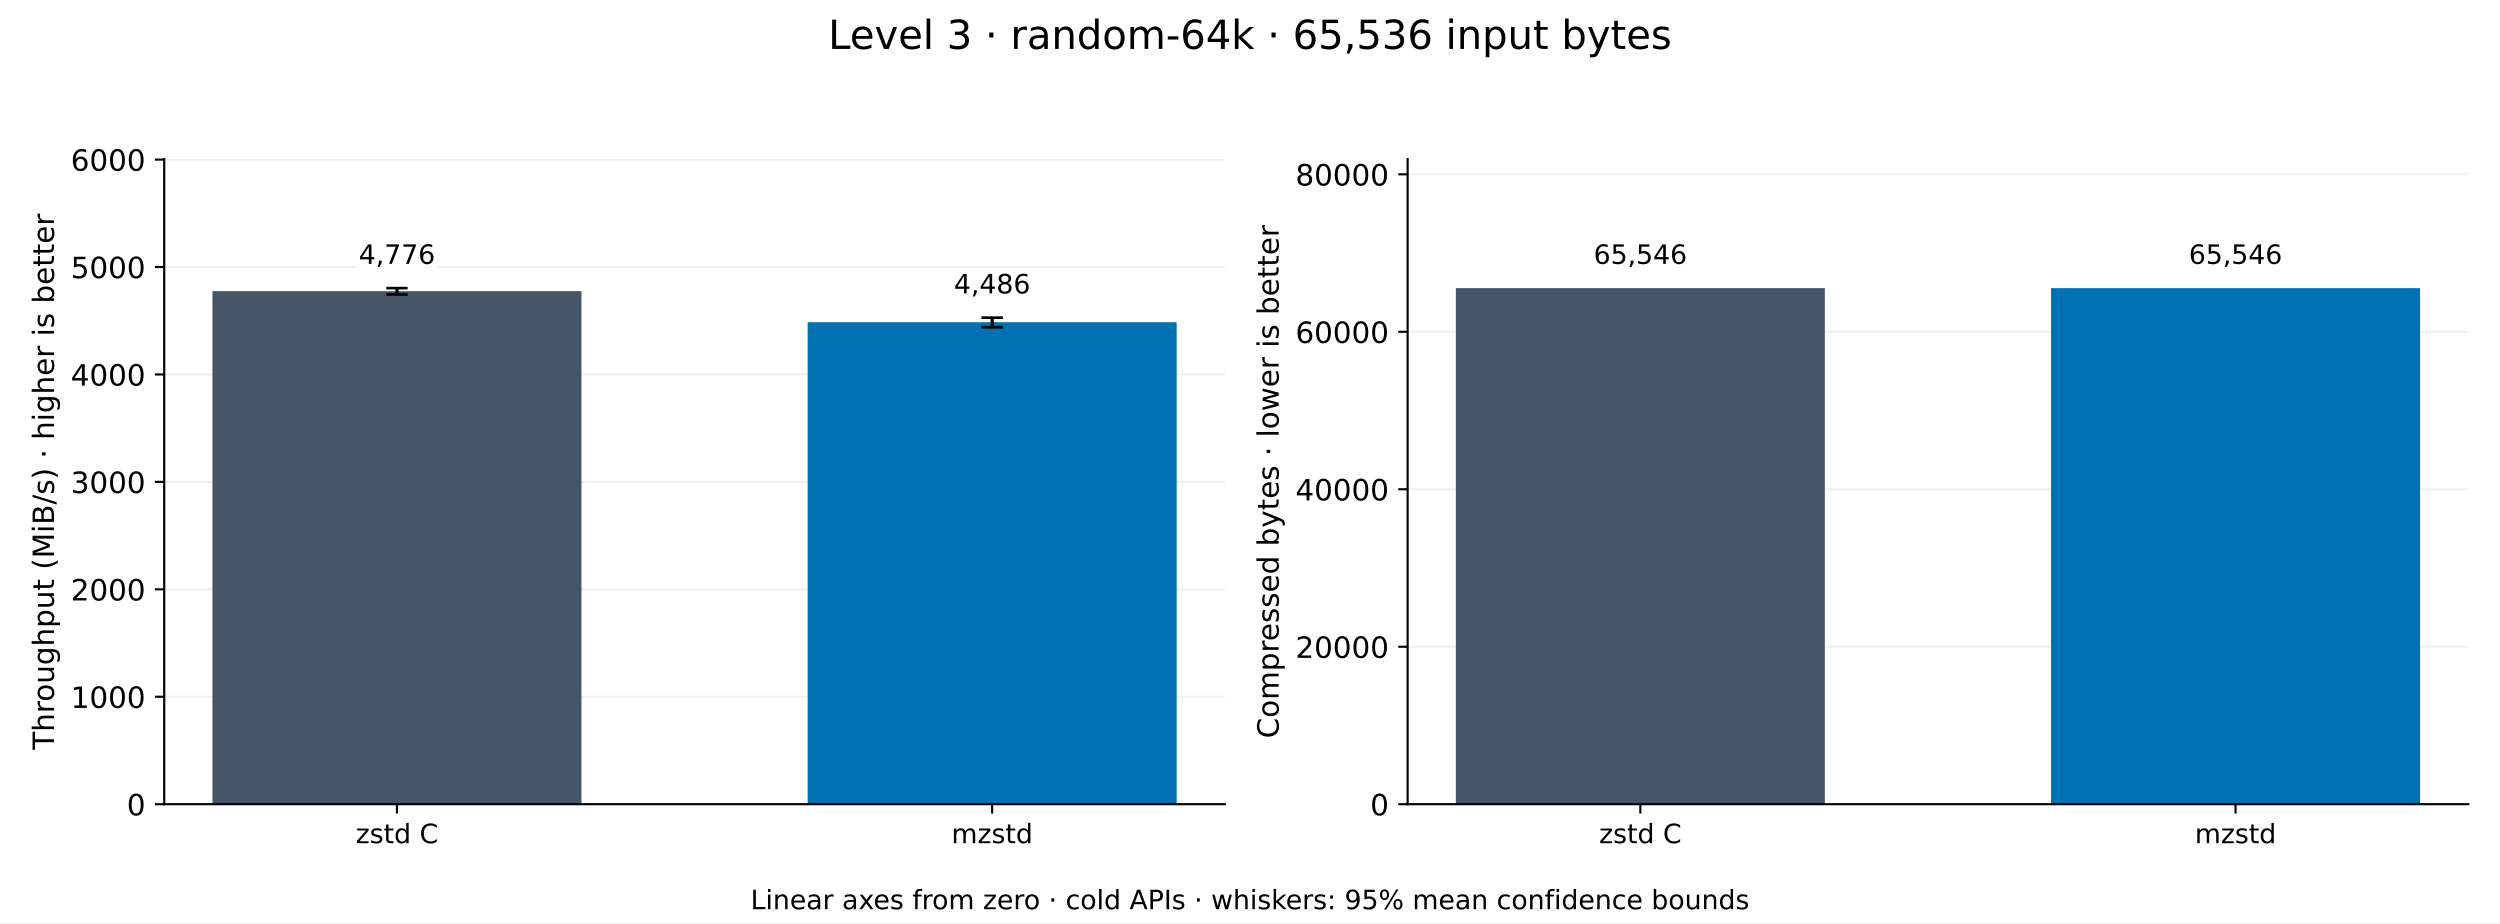
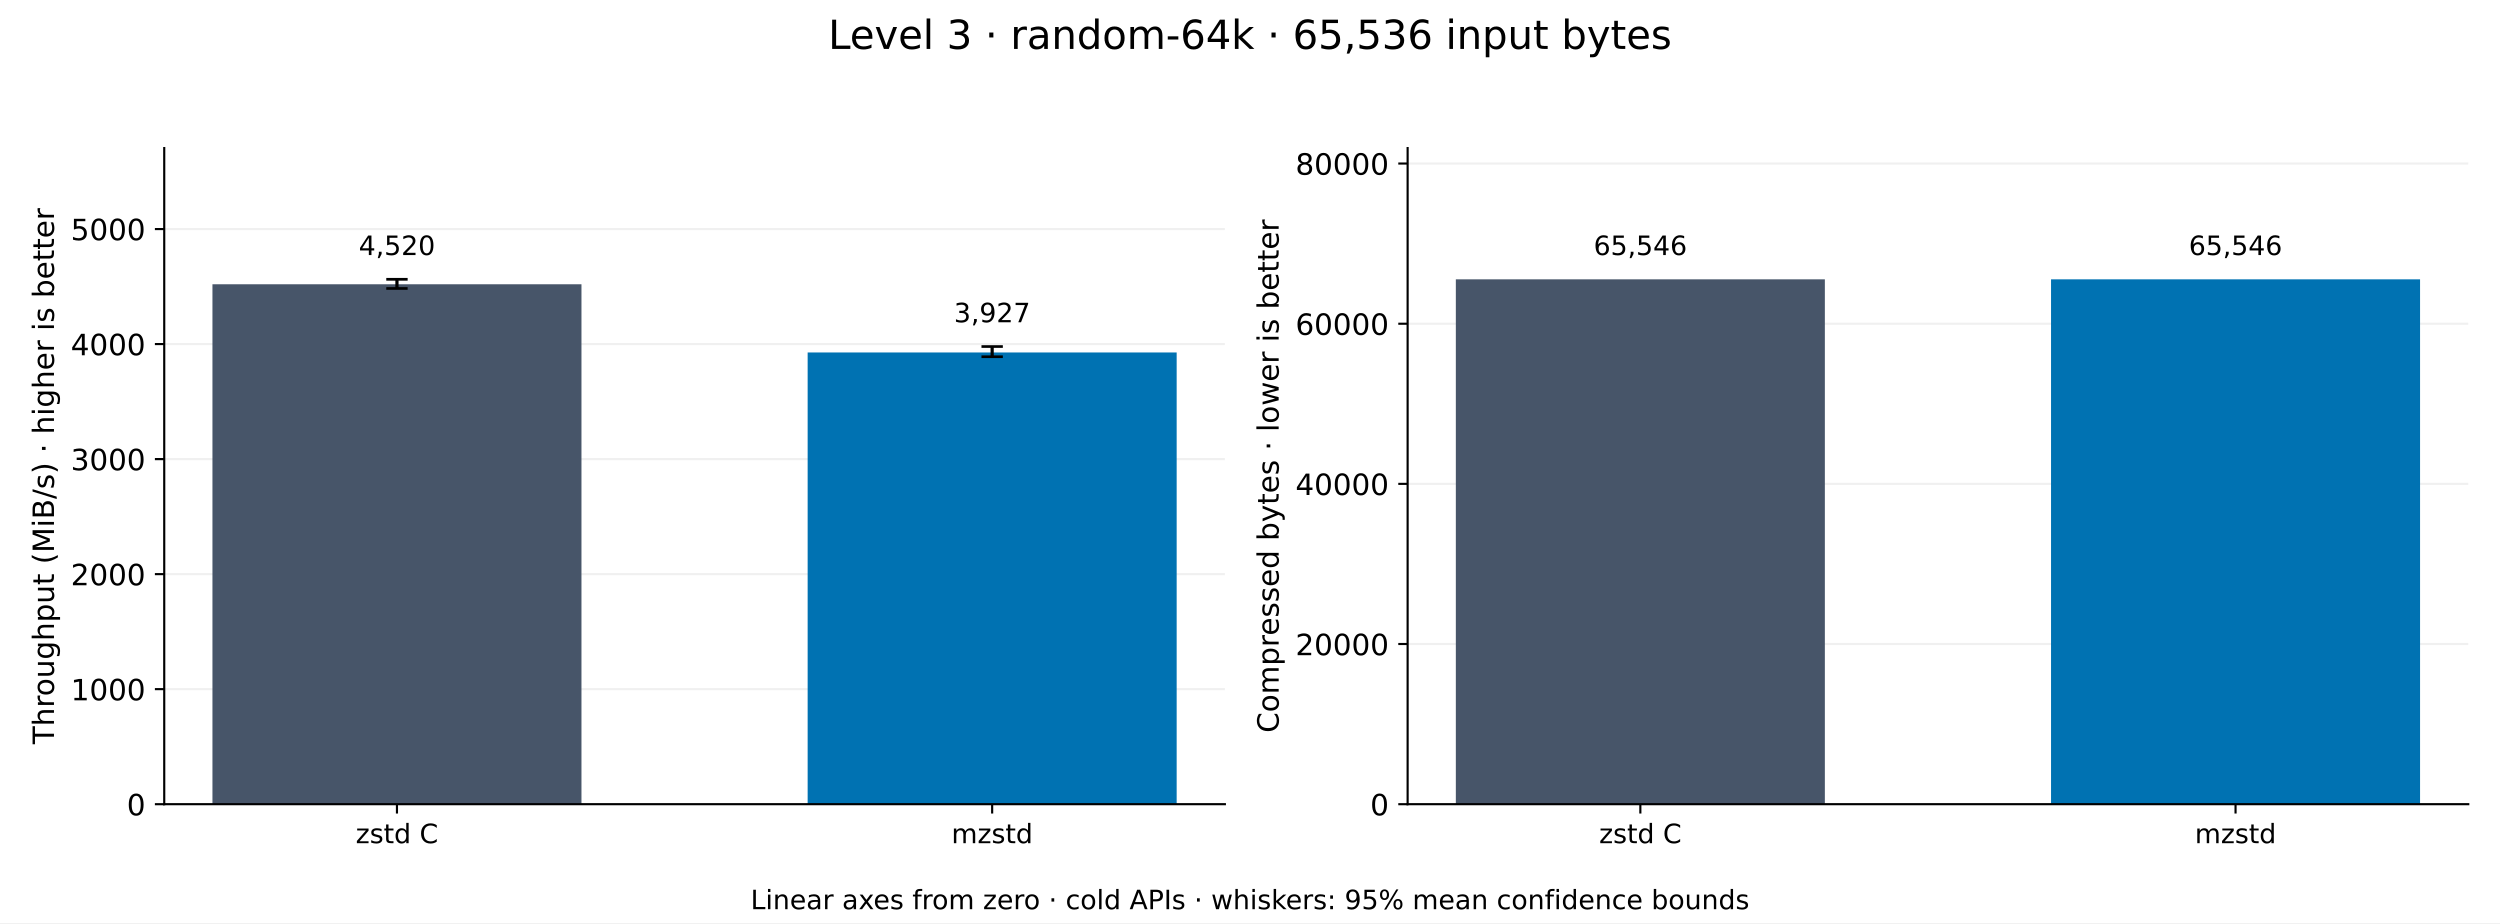
<svg xmlns="http://www.w3.org/2000/svg" xmlns:xlink="http://www.w3.org/1999/xlink" width="936pt" height="345.6pt" viewBox="0 0 936 345.6" version="1.1">
  <defs>
    <style type="text/css">*{stroke-linejoin: round; stroke-linecap: butt}</style>
  </defs>
  <g id="figure_1">
    <g id="patch_1">
      <path d="M 0 345.6 L 936 345.6 L 936 0 L 0 0 z " style="fill: #ffffff" />
    </g>
    <g id="axes_1">
      <g id="patch_2">
-         <path d="M 61.49 301.088 L 458.595 301.088 L 458.595 59.579 L 61.49 59.579 z " style="fill: #ffffff" />
+         <path d="M 61.49 301.088 L 458.595 301.088 L 458.595 55.44 L 61.49 55.44 z " style="fill: #ffffff" />
      </g>
      <g id="matplotlib.axis_1">
        <g id="xtick_1">
          <g id="line2d_1">
            <defs>
              <path id="mcbfd24ea1b" d="M 0 0 L 0 3.5 " style="stroke: #000000; stroke-width: 0.8" />
            </defs>
            <g>
              <use xlink:href="#mcbfd24ea1b" x="148.621" y="301.088" style="stroke: #000000; stroke-width: 0.8" />
            </g>
          </g>
          <g id="text_1">
            <text style="font-size: 10px; font-family: 'DejaVu Sans', 'Bitstream Vera Sans', 'Computer Modern Sans Serif', 'Lucida Grande', 'Verdana', 'Geneva', 'Lucid', 'Arial', 'Helvetica', 'Avant Garde', sans-serif; text-anchor: middle" x="148.621" y="315.686" transform="rotate(-0 148.6213 315.6864)">zstd C</text>
          </g>
        </g>
        <g id="xtick_2">
          <g id="line2d_2">
            <g>
              <use xlink:href="#mcbfd24ea1b" x="371.464" y="301.088" style="stroke: #000000; stroke-width: 0.8" />
            </g>
          </g>
          <g id="text_2">
            <text style="font-size: 10px; font-family: 'DejaVu Sans', 'Bitstream Vera Sans', 'Computer Modern Sans Serif', 'Lucida Grande', 'Verdana', 'Geneva', 'Lucid', 'Arial', 'Helvetica', 'Avant Garde', sans-serif; text-anchor: middle" x="371.464" y="315.686" transform="rotate(-0 371.4637 315.6864)">mzstd</text>
          </g>
        </g>
      </g>
      <g id="matplotlib.axis_2">
        <g id="ytick_1">
          <g id="line2d_3">
-             <path d="M 61.49 301.088 L 458.595 301.088 " clip-path="url(#p59b3b72d9b)" style="fill: none; stroke: #b0b0b0; stroke-opacity: 0.18; stroke-width: 0.8; stroke-linecap: square" />
+             <path d="M 61.49 301.088 L 458.595 301.088 " clip-path="url(#p9f9ae88002)" style="fill: none; stroke: #b0b0b0; stroke-opacity: 0.18; stroke-width: 0.8; stroke-linecap: square" />
          </g>
          <g id="line2d_4">
            <defs>
              <path id="m862e928616" d="M 0 0 L -3.5 0 " style="stroke: #000000; stroke-width: 0.8" />
            </defs>
            <g>
              <use xlink:href="#m862e928616" x="61.49" y="301.088" style="stroke: #000000; stroke-width: 0.8" />
            </g>
          </g>
          <g id="text_3">
            <text style="font-size: 11px; font-family: 'DejaVu Sans', 'Bitstream Vera Sans', 'Computer Modern Sans Serif', 'Lucida Grande', 'Verdana', 'Geneva', 'Lucid', 'Arial', 'Helvetica', 'Avant Garde', sans-serif; text-anchor: end" x="54.49" y="305.267" transform="rotate(-0 54.49 305.2671)">0</text>
          </g>
        </g>
        <g id="ytick_2">
          <g id="line2d_5">
-             <path d="M 61.49 260.864 L 458.595 260.864 " clip-path="url(#p59b3b72d9b)" style="fill: none; stroke: #b0b0b0; stroke-opacity: 0.18; stroke-width: 0.8; stroke-linecap: square" />
+             <path d="M 61.49 258.021 L 458.595 258.021 " clip-path="url(#p9f9ae88002)" style="fill: none; stroke: #b0b0b0; stroke-opacity: 0.18; stroke-width: 0.8; stroke-linecap: square" />
          </g>
          <g id="line2d_6">
            <g>
-               <use xlink:href="#m862e928616" x="61.49" y="260.864" style="stroke: #000000; stroke-width: 0.8" />
+               <use xlink:href="#m862e928616" x="61.49" y="258.021" style="stroke: #000000; stroke-width: 0.8" />
            </g>
          </g>
          <g id="text_4">
-             <text style="font-size: 11px; font-family: 'DejaVu Sans', 'Bitstream Vera Sans', 'Computer Modern Sans Serif', 'Lucida Grande', 'Verdana', 'Geneva', 'Lucid', 'Arial', 'Helvetica', 'Avant Garde', sans-serif; text-anchor: end" x="54.49" y="265.043" transform="rotate(-0 54.49 265.043)">1000</text>
+             <text style="font-size: 11px; font-family: 'DejaVu Sans', 'Bitstream Vera Sans', 'Computer Modern Sans Serif', 'Lucida Grande', 'Verdana', 'Geneva', 'Lucid', 'Arial', 'Helvetica', 'Avant Garde', sans-serif; text-anchor: end" x="54.49" y="262.201" transform="rotate(-0 54.49 262.2006)">1000</text>
          </g>
        </g>
        <g id="ytick_3">
          <g id="line2d_7">
-             <path d="M 61.49 220.64 L 458.595 220.64 " clip-path="url(#p59b3b72d9b)" style="fill: none; stroke: #b0b0b0; stroke-opacity: 0.18; stroke-width: 0.8; stroke-linecap: square" />
+             <path d="M 61.49 214.955 L 458.595 214.955 " clip-path="url(#p9f9ae88002)" style="fill: none; stroke: #b0b0b0; stroke-opacity: 0.18; stroke-width: 0.8; stroke-linecap: square" />
          </g>
          <g id="line2d_8">
            <g>
-               <use xlink:href="#m862e928616" x="61.49" y="220.64" style="stroke: #000000; stroke-width: 0.8" />
+               <use xlink:href="#m862e928616" x="61.49" y="214.955" style="stroke: #000000; stroke-width: 0.8" />
            </g>
          </g>
          <g id="text_5">
-             <text style="font-size: 11px; font-family: 'DejaVu Sans', 'Bitstream Vera Sans', 'Computer Modern Sans Serif', 'Lucida Grande', 'Verdana', 'Geneva', 'Lucid', 'Arial', 'Helvetica', 'Avant Garde', sans-serif; text-anchor: end" x="54.49" y="224.819" transform="rotate(-0 54.49 224.8189)">2000</text>
+             <text style="font-size: 11px; font-family: 'DejaVu Sans', 'Bitstream Vera Sans', 'Computer Modern Sans Serif', 'Lucida Grande', 'Verdana', 'Geneva', 'Lucid', 'Arial', 'Helvetica', 'Avant Garde', sans-serif; text-anchor: end" x="54.49" y="219.134" transform="rotate(-0 54.49 219.134)">2000</text>
          </g>
        </g>
        <g id="ytick_4">
          <g id="line2d_9">
-             <path d="M 61.49 180.416 L 458.595 180.416 " clip-path="url(#p59b3b72d9b)" style="fill: none; stroke: #b0b0b0; stroke-opacity: 0.18; stroke-width: 0.8; stroke-linecap: square" />
+             <path d="M 61.49 171.888 L 458.595 171.888 " clip-path="url(#p9f9ae88002)" style="fill: none; stroke: #b0b0b0; stroke-opacity: 0.18; stroke-width: 0.8; stroke-linecap: square" />
          </g>
          <g id="line2d_10">
            <g>
-               <use xlink:href="#m862e928616" x="61.49" y="180.416" style="stroke: #000000; stroke-width: 0.8" />
+               <use xlink:href="#m862e928616" x="61.49" y="171.888" style="stroke: #000000; stroke-width: 0.8" />
            </g>
          </g>
          <g id="text_6">
-             <text style="font-size: 11px; font-family: 'DejaVu Sans', 'Bitstream Vera Sans', 'Computer Modern Sans Serif', 'Lucida Grande', 'Verdana', 'Geneva', 'Lucid', 'Arial', 'Helvetica', 'Avant Garde', sans-serif; text-anchor: end" x="54.49" y="184.595" transform="rotate(-0 54.49 184.5948)">3000</text>
+             <text style="font-size: 11px; font-family: 'DejaVu Sans', 'Bitstream Vera Sans', 'Computer Modern Sans Serif', 'Lucida Grande', 'Verdana', 'Geneva', 'Lucid', 'Arial', 'Helvetica', 'Avant Garde', sans-serif; text-anchor: end" x="54.49" y="176.067" transform="rotate(-0 54.49 176.0674)">3000</text>
          </g>
        </g>
        <g id="ytick_5">
          <g id="line2d_11">
-             <path d="M 61.49 140.192 L 458.595 140.192 " clip-path="url(#p59b3b72d9b)" style="fill: none; stroke: #b0b0b0; stroke-opacity: 0.18; stroke-width: 0.8; stroke-linecap: square" />
+             <path d="M 61.49 128.822 L 458.595 128.822 " clip-path="url(#p9f9ae88002)" style="fill: none; stroke: #b0b0b0; stroke-opacity: 0.18; stroke-width: 0.8; stroke-linecap: square" />
          </g>
          <g id="line2d_12">
            <g>
-               <use xlink:href="#m862e928616" x="61.49" y="140.192" style="stroke: #000000; stroke-width: 0.8" />
+               <use xlink:href="#m862e928616" x="61.49" y="128.822" style="stroke: #000000; stroke-width: 0.8" />
            </g>
          </g>
          <g id="text_7">
-             <text style="font-size: 11px; font-family: 'DejaVu Sans', 'Bitstream Vera Sans', 'Computer Modern Sans Serif', 'Lucida Grande', 'Verdana', 'Geneva', 'Lucid', 'Arial', 'Helvetica', 'Avant Garde', sans-serif; text-anchor: end" x="54.49" y="144.371" transform="rotate(-0 54.49 144.3707)">4000</text>
+             <text style="font-size: 11px; font-family: 'DejaVu Sans', 'Bitstream Vera Sans', 'Computer Modern Sans Serif', 'Lucida Grande', 'Verdana', 'Geneva', 'Lucid', 'Arial', 'Helvetica', 'Avant Garde', sans-serif; text-anchor: end" x="54.49" y="133.001" transform="rotate(-0 54.49 133.0008)">4000</text>
          </g>
        </g>
        <g id="ytick_6">
          <g id="line2d_13">
-             <path d="M 61.49 99.967 L 458.595 99.967 " clip-path="url(#p59b3b72d9b)" style="fill: none; stroke: #b0b0b0; stroke-opacity: 0.18; stroke-width: 0.8; stroke-linecap: square" />
+             <path d="M 61.49 85.755 L 458.595 85.755 " clip-path="url(#p9f9ae88002)" style="fill: none; stroke: #b0b0b0; stroke-opacity: 0.18; stroke-width: 0.8; stroke-linecap: square" />
          </g>
          <g id="line2d_14">
            <g>
-               <use xlink:href="#m862e928616" x="61.49" y="99.967" style="stroke: #000000; stroke-width: 0.8" />
+               <use xlink:href="#m862e928616" x="61.49" y="85.755" style="stroke: #000000; stroke-width: 0.8" />
            </g>
          </g>
          <g id="text_8">
-             <text style="font-size: 11px; font-family: 'DejaVu Sans', 'Bitstream Vera Sans', 'Computer Modern Sans Serif', 'Lucida Grande', 'Verdana', 'Geneva', 'Lucid', 'Arial', 'Helvetica', 'Avant Garde', sans-serif; text-anchor: end" x="54.49" y="104.147" transform="rotate(-0 54.49 104.1465)">5000</text>
-           </g>
-         </g>
-         <g id="ytick_7">
-           <g id="line2d_15">
-             <path d="M 61.49 59.743 L 458.595 59.743 " clip-path="url(#p59b3b72d9b)" style="fill: none; stroke: #b0b0b0; stroke-opacity: 0.18; stroke-width: 0.8; stroke-linecap: square" />
-           </g>
-           <g id="line2d_16">
-             <g>
-               <use xlink:href="#m862e928616" x="61.49" y="59.743" style="stroke: #000000; stroke-width: 0.8" />
-             </g>
-           </g>
-           <g id="text_9">
-             <text style="font-size: 11px; font-family: 'DejaVu Sans', 'Bitstream Vera Sans', 'Computer Modern Sans Serif', 'Lucida Grande', 'Verdana', 'Geneva', 'Lucid', 'Arial', 'Helvetica', 'Avant Garde', sans-serif; text-anchor: end" x="54.49" y="63.922" transform="rotate(-0 54.49 63.9224)">6000</text>
-           </g>
-         </g>
-         <g id="text_10">
-           <text style="font-size: 11px; font-family: 'DejaVu Sans', 'Bitstream Vera Sans', 'Computer Modern Sans Serif', 'Lucida Grande', 'Verdana', 'Geneva', 'Lucid', 'Arial', 'Helvetica', 'Avant Garde', sans-serif; text-anchor: middle" x="20.207" y="180.333" transform="rotate(-90 20.20734 180.3335)">Throughput (MiB/s) · higher is better</text>
+             <text style="font-size: 11px; font-family: 'DejaVu Sans', 'Bitstream Vera Sans', 'Computer Modern Sans Serif', 'Lucida Grande', 'Verdana', 'Geneva', 'Lucid', 'Arial', 'Helvetica', 'Avant Garde', sans-serif; text-anchor: end" x="54.49" y="89.934" transform="rotate(-0 54.49 89.9342)">5000</text>
+           </g>
+         </g>
+         <g id="text_9">
+           <text style="font-size: 11px; font-family: 'DejaVu Sans', 'Bitstream Vera Sans', 'Computer Modern Sans Serif', 'Lucida Grande', 'Verdana', 'Geneva', 'Lucid', 'Arial', 'Helvetica', 'Avant Garde', sans-serif; text-anchor: middle" x="20.207" y="178.264" transform="rotate(-90 20.20734 178.264)">Throughput (MiB/s) · higher is better</text>
        </g>
      </g>
      <g id="patch_3">
-         <path d="M 79.54 301.088 L 217.702 301.088 L 217.702 108.99 L 79.54 108.99 z " clip-path="url(#p59b3b72d9b)" style="fill: #475569" />
+         <path d="M 79.54 301.088 L 217.702 301.088 L 217.702 106.42 L 79.54 106.42 z " clip-path="url(#p9f9ae88002)" style="fill: #475569" />
      </g>
      <g id="patch_4">
-         <path d="M 302.383 301.088 L 440.545 301.088 L 440.545 120.628 L 302.383 120.628 z " clip-path="url(#p59b3b72d9b)" style="fill: #0072b2" />
+         <path d="M 302.383 301.088 L 440.545 301.088 L 440.545 131.968 L 302.383 131.968 z " clip-path="url(#p9f9ae88002)" style="fill: #0072b2" />
      </g>
      <g id="LineCollection_1">
-         <path d="M 148.621 110.26 L 148.621 107.881 " clip-path="url(#p59b3b72d9b)" style="fill: none; stroke: #000000; stroke-width: 1.2" />
-         <path d="M 371.464 122.516 L 371.464 118.937 " clip-path="url(#p59b3b72d9b)" style="fill: none; stroke: #000000; stroke-width: 1.2" />
-       </g>
-       <g id="line2d_17">
+         <path d="M 148.621 107.998 L 148.621 104.57 " clip-path="url(#p9f9ae88002)" style="fill: none; stroke: #000000; stroke-width: 1.2" />
+         <path d="M 371.464 133.569 L 371.464 129.746 " clip-path="url(#p9f9ae88002)" style="fill: none; stroke: #000000; stroke-width: 1.2" />
+       </g>
+       <g id="line2d_15">
        <defs>
          <path id="mf7f69e77f0" d="M 4 0 L -4 -0 " style="stroke: #000000" />
        </defs>
-         <g clip-path="url(#p59b3b72d9b)">
-           <use xlink:href="#mf7f69e77f0" x="148.621" y="110.26" style="fill: #1f77b4; stroke: #000000" />
-           <use xlink:href="#mf7f69e77f0" x="371.464" y="122.516" style="fill: #1f77b4; stroke: #000000" />
-         </g>
-       </g>
-       <g id="line2d_18">
-         <g clip-path="url(#p59b3b72d9b)">
-           <use xlink:href="#mf7f69e77f0" x="148.621" y="107.881" style="fill: #1f77b4; stroke: #000000" />
-           <use xlink:href="#mf7f69e77f0" x="371.464" y="118.937" style="fill: #1f77b4; stroke: #000000" />
+         <g clip-path="url(#p9f9ae88002)">
+           <use xlink:href="#mf7f69e77f0" x="148.621" y="107.998" style="fill: #1f77b4; stroke: #000000" />
+           <use xlink:href="#mf7f69e77f0" x="371.464" y="133.569" style="fill: #1f77b4; stroke: #000000" />
+         </g>
+       </g>
+       <g id="line2d_16">
+         <g clip-path="url(#p9f9ae88002)">
+           <use xlink:href="#mf7f69e77f0" x="148.621" y="104.57" style="fill: #1f77b4; stroke: #000000" />
+           <use xlink:href="#mf7f69e77f0" x="371.464" y="129.746" style="fill: #1f77b4; stroke: #000000" />
        </g>
      </g>
      <g id="patch_5">
-         <path d="M 61.49 301.088 L 61.49 59.579 " style="fill: none; stroke: #000000; stroke-width: 0.8; stroke-linejoin: miter; stroke-linecap: square" />
+         <path d="M 61.49 301.088 L 61.49 55.44 " style="fill: none; stroke: #000000; stroke-width: 0.8; stroke-linejoin: miter; stroke-linecap: square" />
      </g>
      <g id="patch_6">
        <path d="M 61.49 301.088 L 458.595 301.088 " style="fill: none; stroke: #000000; stroke-width: 0.8; stroke-linejoin: miter; stroke-linecap: square" />
      </g>
+       <g id="text_10">
+         <g id="patch_7">
+           <path d="M 133.307 98.57 L 163.935 98.57 L 163.935 86.891 L 133.307 86.891 z " style="fill: #ffffff; opacity: 0.9" />
+         </g>
+         <text style="font-size: 10px; font-family: 'DejaVu Sans', 'Bitstream Vera Sans', 'Computer Modern Sans Serif', 'Lucida Grande', 'Verdana', 'Geneva', 'Lucid', 'Arial', 'Helvetica', 'Avant Garde', sans-serif; text-anchor: middle" x="148.621" y="95.49" transform="rotate(-0 148.6213 95.48991)">4,520</text>
+       </g>
      <g id="text_11">
-         <g id="patch_7">
-           <path d="M 133.307 101.881 L 163.935 101.881 L 163.935 90.203 L 133.307 90.203 z " style="fill: #ffffff; opacity: 0.9" />
-         </g>
-         <text style="font-size: 10px; font-family: 'DejaVu Sans', 'Bitstream Vera Sans', 'Computer Modern Sans Serif', 'Lucida Grande', 'Verdana', 'Geneva', 'Lucid', 'Arial', 'Helvetica', 'Avant Garde', sans-serif; text-anchor: middle" x="148.621" y="98.801" transform="rotate(-0 148.6213 98.8011)">4,776</text>
-       </g>
-       <g id="text_12">
        <g id="patch_8">
-           <path d="M 356.15 112.937 L 386.778 112.937 L 386.778 101.259 L 356.15 101.259 z " style="fill: #ffffff; opacity: 0.9" />
-         </g>
-         <text style="font-size: 10px; font-family: 'DejaVu Sans', 'Bitstream Vera Sans', 'Computer Modern Sans Serif', 'Lucida Grande', 'Verdana', 'Geneva', 'Lucid', 'Arial', 'Helvetica', 'Avant Garde', sans-serif; text-anchor: middle" x="371.464" y="109.857" transform="rotate(-0 371.4637 109.857)">4,486</text>
+           <path d="M 356.15 123.746 L 386.778 123.746 L 386.778 112.067 L 356.15 112.067 z " style="fill: #ffffff; opacity: 0.9" />
+         </g>
+         <text style="font-size: 10px; font-family: 'DejaVu Sans', 'Bitstream Vera Sans', 'Computer Modern Sans Serif', 'Lucida Grande', 'Verdana', 'Geneva', 'Lucid', 'Arial', 'Helvetica', 'Avant Garde', sans-serif; text-anchor: middle" x="371.464" y="120.666" transform="rotate(-0 371.4637 120.6659)">3,927</text>
      </g>
    </g>
    <g id="axes_2">
      <g id="patch_9">
-         <path d="M 527.015 301.088 L 924.12 301.088 L 924.12 59.579 L 527.015 59.579 z " style="fill: #ffffff" />
+         <path d="M 527.015 301.088 L 924.12 301.088 L 924.12 55.44 L 527.015 55.44 z " style="fill: #ffffff" />
      </g>
      <g id="matplotlib.axis_3">
        <g id="xtick_3">
+           <g id="line2d_17">
+             <g>
+               <use xlink:href="#mcbfd24ea1b" x="614.146" y="301.088" style="stroke: #000000; stroke-width: 0.8" />
+             </g>
+           </g>
+           <g id="text_12">
+             <text style="font-size: 10px; font-family: 'DejaVu Sans', 'Bitstream Vera Sans', 'Computer Modern Sans Serif', 'Lucida Grande', 'Verdana', 'Geneva', 'Lucid', 'Arial', 'Helvetica', 'Avant Garde', sans-serif; text-anchor: middle" x="614.146" y="315.686" transform="rotate(-0 614.1463 315.6864)">zstd C</text>
+           </g>
+         </g>
+         <g id="xtick_4">
+           <g id="line2d_18">
+             <g>
+               <use xlink:href="#mcbfd24ea1b" x="836.989" y="301.088" style="stroke: #000000; stroke-width: 0.8" />
+             </g>
+           </g>
+           <g id="text_13">
+             <text style="font-size: 10px; font-family: 'DejaVu Sans', 'Bitstream Vera Sans', 'Computer Modern Sans Serif', 'Lucida Grande', 'Verdana', 'Geneva', 'Lucid', 'Arial', 'Helvetica', 'Avant Garde', sans-serif; text-anchor: middle" x="836.989" y="315.686" transform="rotate(-0 836.9887 315.6864)">mzstd</text>
+           </g>
+         </g>
+       </g>
+       <g id="matplotlib.axis_4">
+         <g id="ytick_7">
          <g id="line2d_19">
-             <g>
-               <use xlink:href="#mcbfd24ea1b" x="614.146" y="301.088" style="stroke: #000000; stroke-width: 0.8" />
-             </g>
-           </g>
-           <g id="text_13">
-             <text style="font-size: 10px; font-family: 'DejaVu Sans', 'Bitstream Vera Sans', 'Computer Modern Sans Serif', 'Lucida Grande', 'Verdana', 'Geneva', 'Lucid', 'Arial', 'Helvetica', 'Avant Garde', sans-serif; text-anchor: middle" x="614.146" y="315.686" transform="rotate(-0 614.1463 315.6864)">zstd C</text>
-           </g>
-         </g>
-         <g id="xtick_4">
+             <path d="M 527.015 301.088 L 924.12 301.088 " clip-path="url(#p7be9b40c29)" style="fill: none; stroke: #b0b0b0; stroke-opacity: 0.18; stroke-width: 0.8; stroke-linecap: square" />
+           </g>
          <g id="line2d_20">
            <g>
-               <use xlink:href="#mcbfd24ea1b" x="836.989" y="301.088" style="stroke: #000000; stroke-width: 0.8" />
+               <use xlink:href="#m862e928616" x="527.015" y="301.088" style="stroke: #000000; stroke-width: 0.8" />
            </g>
          </g>
          <g id="text_14">
-             <text style="font-size: 10px; font-family: 'DejaVu Sans', 'Bitstream Vera Sans', 'Computer Modern Sans Serif', 'Lucida Grande', 'Verdana', 'Geneva', 'Lucid', 'Arial', 'Helvetica', 'Avant Garde', sans-serif; text-anchor: middle" x="836.989" y="315.686" transform="rotate(-0 836.9887 315.6864)">mzstd</text>
-           </g>
-         </g>
-       </g>
-       <g id="matplotlib.axis_4">
+             <text style="font-size: 11px; font-family: 'DejaVu Sans', 'Bitstream Vera Sans', 'Computer Modern Sans Serif', 'Lucida Grande', 'Verdana', 'Geneva', 'Lucid', 'Arial', 'Helvetica', 'Avant Garde', sans-serif; text-anchor: end" x="520.015" y="305.267" transform="rotate(-0 520.015 305.2671)">0</text>
+           </g>
+         </g>
        <g id="ytick_8">
          <g id="line2d_21">
-             <path d="M 527.015 301.088 L 924.12 301.088 " clip-path="url(#p9176b3460a)" style="fill: none; stroke: #b0b0b0; stroke-opacity: 0.18; stroke-width: 0.8; stroke-linecap: square" />
+             <path d="M 527.015 241.124 L 924.12 241.124 " clip-path="url(#p7be9b40c29)" style="fill: none; stroke: #b0b0b0; stroke-opacity: 0.18; stroke-width: 0.8; stroke-linecap: square" />
          </g>
          <g id="line2d_22">
            <g>
-               <use xlink:href="#m862e928616" x="527.015" y="301.088" style="stroke: #000000; stroke-width: 0.8" />
+               <use xlink:href="#m862e928616" x="527.015" y="241.124" style="stroke: #000000; stroke-width: 0.8" />
            </g>
          </g>
          <g id="text_15">
-             <text style="font-size: 11px; font-family: 'DejaVu Sans', 'Bitstream Vera Sans', 'Computer Modern Sans Serif', 'Lucida Grande', 'Verdana', 'Geneva', 'Lucid', 'Arial', 'Helvetica', 'Avant Garde', sans-serif; text-anchor: end" x="520.015" y="305.267" transform="rotate(-0 520.015 305.2671)">0</text>
+             <text style="font-size: 11px; font-family: 'DejaVu Sans', 'Bitstream Vera Sans', 'Computer Modern Sans Serif', 'Lucida Grande', 'Verdana', 'Geneva', 'Lucid', 'Arial', 'Helvetica', 'Avant Garde', sans-serif; text-anchor: end" x="520.015" y="245.304" transform="rotate(-0 520.015 245.3036)">20000</text>
          </g>
        </g>
        <g id="ytick_9">
          <g id="line2d_23">
-             <path d="M 527.015 242.135 L 924.12 242.135 " clip-path="url(#p9176b3460a)" style="fill: none; stroke: #b0b0b0; stroke-opacity: 0.18; stroke-width: 0.8; stroke-linecap: square" />
+             <path d="M 527.015 181.161 L 924.12 181.161 " clip-path="url(#p7be9b40c29)" style="fill: none; stroke: #b0b0b0; stroke-opacity: 0.18; stroke-width: 0.8; stroke-linecap: square" />
          </g>
          <g id="line2d_24">
            <g>
-               <use xlink:href="#m862e928616" x="527.015" y="242.135" style="stroke: #000000; stroke-width: 0.8" />
+               <use xlink:href="#m862e928616" x="527.015" y="181.161" style="stroke: #000000; stroke-width: 0.8" />
            </g>
          </g>
          <g id="text_16">
-             <text style="font-size: 11px; font-family: 'DejaVu Sans', 'Bitstream Vera Sans', 'Computer Modern Sans Serif', 'Lucida Grande', 'Verdana', 'Geneva', 'Lucid', 'Arial', 'Helvetica', 'Avant Garde', sans-serif; text-anchor: end" x="520.015" y="246.314" transform="rotate(-0 520.015 246.314)">20000</text>
+             <text style="font-size: 11px; font-family: 'DejaVu Sans', 'Bitstream Vera Sans', 'Computer Modern Sans Serif', 'Lucida Grande', 'Verdana', 'Geneva', 'Lucid', 'Arial', 'Helvetica', 'Avant Garde', sans-serif; text-anchor: end" x="520.015" y="185.34" transform="rotate(-0 520.015 185.3401)">40000</text>
          </g>
        </g>
        <g id="ytick_10">
          <g id="line2d_25">
-             <path d="M 527.015 183.182 L 924.12 183.182 " clip-path="url(#p9176b3460a)" style="fill: none; stroke: #b0b0b0; stroke-opacity: 0.18; stroke-width: 0.8; stroke-linecap: square" />
+             <path d="M 527.015 121.197 L 924.12 121.197 " clip-path="url(#p7be9b40c29)" style="fill: none; stroke: #b0b0b0; stroke-opacity: 0.18; stroke-width: 0.8; stroke-linecap: square" />
          </g>
          <g id="line2d_26">
            <g>
-               <use xlink:href="#m862e928616" x="527.015" y="183.182" style="stroke: #000000; stroke-width: 0.8" />
+               <use xlink:href="#m862e928616" x="527.015" y="121.197" style="stroke: #000000; stroke-width: 0.8" />
            </g>
          </g>
          <g id="text_17">
-             <text style="font-size: 11px; font-family: 'DejaVu Sans', 'Bitstream Vera Sans', 'Computer Modern Sans Serif', 'Lucida Grande', 'Verdana', 'Geneva', 'Lucid', 'Arial', 'Helvetica', 'Avant Garde', sans-serif; text-anchor: end" x="520.015" y="187.361" transform="rotate(-0 520.015 187.3608)">40000</text>
+             <text style="font-size: 11px; font-family: 'DejaVu Sans', 'Bitstream Vera Sans', 'Computer Modern Sans Serif', 'Lucida Grande', 'Verdana', 'Geneva', 'Lucid', 'Arial', 'Helvetica', 'Avant Garde', sans-serif; text-anchor: end" x="520.015" y="125.377" transform="rotate(-0 520.015 125.3766)">60000</text>
          </g>
        </g>
        <g id="ytick_11">
          <g id="line2d_27">
-             <path d="M 527.015 124.229 L 924.12 124.229 " clip-path="url(#p9176b3460a)" style="fill: none; stroke: #b0b0b0; stroke-opacity: 0.18; stroke-width: 0.8; stroke-linecap: square" />
+             <path d="M 527.015 61.234 L 924.12 61.234 " clip-path="url(#p7be9b40c29)" style="fill: none; stroke: #b0b0b0; stroke-opacity: 0.18; stroke-width: 0.8; stroke-linecap: square" />
          </g>
          <g id="line2d_28">
            <g>
-               <use xlink:href="#m862e928616" x="527.015" y="124.229" style="stroke: #000000; stroke-width: 0.8" />
+               <use xlink:href="#m862e928616" x="527.015" y="61.234" style="stroke: #000000; stroke-width: 0.8" />
            </g>
          </g>
          <g id="text_18">
-             <text style="font-size: 11px; font-family: 'DejaVu Sans', 'Bitstream Vera Sans', 'Computer Modern Sans Serif', 'Lucida Grande', 'Verdana', 'Geneva', 'Lucid', 'Arial', 'Helvetica', 'Avant Garde', sans-serif; text-anchor: end" x="520.015" y="128.408" transform="rotate(-0 520.015 128.4076)">60000</text>
-           </g>
-         </g>
-         <g id="ytick_12">
-           <g id="line2d_29">
-             <path d="M 527.015 65.275 L 924.12 65.275 " clip-path="url(#p9176b3460a)" style="fill: none; stroke: #b0b0b0; stroke-opacity: 0.18; stroke-width: 0.8; stroke-linecap: square" />
-           </g>
-           <g id="line2d_30">
-             <g>
-               <use xlink:href="#m862e928616" x="527.015" y="65.275" style="stroke: #000000; stroke-width: 0.8" />
-             </g>
-           </g>
-           <g id="text_19">
-             <text style="font-size: 11px; font-family: 'DejaVu Sans', 'Bitstream Vera Sans', 'Computer Modern Sans Serif', 'Lucida Grande', 'Verdana', 'Geneva', 'Lucid', 'Arial', 'Helvetica', 'Avant Garde', sans-serif; text-anchor: end" x="520.015" y="69.454" transform="rotate(-0 520.015 69.45448)">80000</text>
-           </g>
-         </g>
-         <g id="text_20">
-           <text style="font-size: 11px; font-family: 'DejaVu Sans', 'Bitstream Vera Sans', 'Computer Modern Sans Serif', 'Lucida Grande', 'Verdana', 'Geneva', 'Lucid', 'Arial', 'Helvetica', 'Avant Garde', sans-serif; text-anchor: middle" x="478.734" y="180.333" transform="rotate(-90 478.7336 180.3335)">Compressed bytes · lower is better</text>
+             <text style="font-size: 11px; font-family: 'DejaVu Sans', 'Bitstream Vera Sans', 'Computer Modern Sans Serif', 'Lucida Grande', 'Verdana', 'Geneva', 'Lucid', 'Arial', 'Helvetica', 'Avant Garde', sans-serif; text-anchor: end" x="520.015" y="65.413" transform="rotate(-0 520.015 65.41311)">80000</text>
+           </g>
+         </g>
+         <g id="text_19">
+           <text style="font-size: 11px; font-family: 'DejaVu Sans', 'Bitstream Vera Sans', 'Computer Modern Sans Serif', 'Lucida Grande', 'Verdana', 'Geneva', 'Lucid', 'Arial', 'Helvetica', 'Avant Garde', sans-serif; text-anchor: middle" x="478.734" y="178.264" transform="rotate(-90 478.7336 178.264)">Compressed bytes · lower is better</text>
        </g>
      </g>
      <g id="patch_10">
-         <path d="M 545.065 301.088 L 683.227 301.088 L 683.227 107.881 L 545.065 107.881 z " clip-path="url(#p9176b3460a)" style="fill: #475569" />
+         <path d="M 545.065 301.088 L 683.227 301.088 L 683.227 104.57 L 545.065 104.57 z " clip-path="url(#p7be9b40c29)" style="fill: #475569" />
      </g>
      <g id="patch_11">
-         <path d="M 767.908 301.088 L 906.07 301.088 L 906.07 107.881 L 767.908 107.881 z " clip-path="url(#p9176b3460a)" style="fill: #0072b2" />
+         <path d="M 767.908 301.088 L 906.07 301.088 L 906.07 104.57 L 767.908 104.57 z " clip-path="url(#p7be9b40c29)" style="fill: #0072b2" />
      </g>
      <g id="patch_12">
-         <path d="M 527.015 301.088 L 527.015 59.579 " style="fill: none; stroke: #000000; stroke-width: 0.8; stroke-linejoin: miter; stroke-linecap: square" />
+         <path d="M 527.015 301.088 L 527.015 55.44 " style="fill: none; stroke: #000000; stroke-width: 0.8; stroke-linejoin: miter; stroke-linecap: square" />
      </g>
      <g id="patch_13">
        <path d="M 527.015 301.088 L 924.12 301.088 " style="fill: none; stroke: #000000; stroke-width: 0.8; stroke-linejoin: miter; stroke-linecap: square" />
      </g>
+       <g id="text_20">
+         <g id="patch_14">
+           <path d="M 595.651 98.57 L 632.642 98.57 L 632.642 86.891 L 595.651 86.891 z " style="fill: #ffffff; opacity: 0.9" />
+         </g>
+         <text style="font-size: 10px; font-family: 'DejaVu Sans', 'Bitstream Vera Sans', 'Computer Modern Sans Serif', 'Lucida Grande', 'Verdana', 'Geneva', 'Lucid', 'Arial', 'Helvetica', 'Avant Garde', sans-serif; text-anchor: middle" x="614.146" y="95.49" transform="rotate(-0 614.1463 95.48991)">65,546</text>
+       </g>
      <g id="text_21">
-         <g id="patch_14">
-           <path d="M 595.651 101.881 L 632.642 101.881 L 632.642 90.203 L 595.651 90.203 z " style="fill: #ffffff; opacity: 0.9" />
-         </g>
-         <text style="font-size: 10px; font-family: 'DejaVu Sans', 'Bitstream Vera Sans', 'Computer Modern Sans Serif', 'Lucida Grande', 'Verdana', 'Geneva', 'Lucid', 'Arial', 'Helvetica', 'Avant Garde', sans-serif; text-anchor: middle" x="614.146" y="98.801" transform="rotate(-0 614.1463 98.8011)">65,546</text>
-       </g>
-       <g id="text_22">
        <g id="patch_15">
-           <path d="M 818.493 101.881 L 855.484 101.881 L 855.484 90.203 L 818.493 90.203 z " style="fill: #ffffff; opacity: 0.9" />
-         </g>
-         <text style="font-size: 10px; font-family: 'DejaVu Sans', 'Bitstream Vera Sans', 'Computer Modern Sans Serif', 'Lucida Grande', 'Verdana', 'Geneva', 'Lucid', 'Arial', 'Helvetica', 'Avant Garde', sans-serif; text-anchor: middle" x="836.989" y="98.801" transform="rotate(-0 836.9887 98.8011)">65,546</text>
-       </g>
+           <path d="M 818.493 98.57 L 855.484 98.57 L 855.484 86.891 L 818.493 86.891 z " style="fill: #ffffff; opacity: 0.9" />
+         </g>
+         <text style="font-size: 10px; font-family: 'DejaVu Sans', 'Bitstream Vera Sans', 'Computer Modern Sans Serif', 'Lucida Grande', 'Verdana', 'Geneva', 'Lucid', 'Arial', 'Helvetica', 'Avant Garde', sans-serif; text-anchor: middle" x="836.989" y="95.49" transform="rotate(-0 836.9887 95.48991)">65,546</text>
+       </g>
+     </g>
+     <g id="text_22">
+       <text style="font-size: 15px; font-family: 'DejaVu Sans', 'Bitstream Vera Sans', 'Computer Modern Sans Serif', 'Lucida Grande', 'Verdana', 'Geneva', 'Lucid', 'Arial', 'Helvetica', 'Avant Garde', sans-serif; text-anchor: middle" x="468" y="18.31" transform="rotate(-0 468 18.30966)">Level 3 · random-64k · 65,536 input bytes</text>
    </g>
    <g id="text_23">
-       <text style="font-size: 15px; font-family: 'DejaVu Sans', 'Bitstream Vera Sans', 'Computer Modern Sans Serif', 'Lucida Grande', 'Verdana', 'Geneva', 'Lucid', 'Arial', 'Helvetica', 'Avant Garde', sans-serif; text-anchor: middle" x="468" y="18.31" transform="rotate(-0 468 18.30966)">Level 3 · random-64k · 65,536 input bytes</text>
-     </g>
-     <g id="text_24">
      <text style="font-size: 10px; font-family: 'DejaVu Sans', 'Bitstream Vera Sans', 'Computer Modern Sans Serif', 'Lucida Grande', 'Verdana', 'Geneva', 'Lucid', 'Arial', 'Helvetica', 'Avant Garde', sans-serif; text-anchor: middle" x="468" y="340.416" transform="rotate(-0 468 340.416)">Linear axes from zero · cold APIs · whiskers: 95% mean confidence bounds</text>
    </g>
  </g>
  <defs>
-     <clipPath id="p59b3b72d9b">
-       <rect x="61.49" y="59.579" width="397.105" height="241.509" />
+     <clipPath id="p9f9ae88002">
+       <rect x="61.49" y="55.44" width="397.105" height="245.648" />
    </clipPath>
-     <clipPath id="p9176b3460a">
-       <rect x="527.015" y="59.579" width="397.105" height="241.509" />
+     <clipPath id="p7be9b40c29">
+       <rect x="527.015" y="55.44" width="397.105" height="245.648" />
    </clipPath>
  </defs>
</svg>
